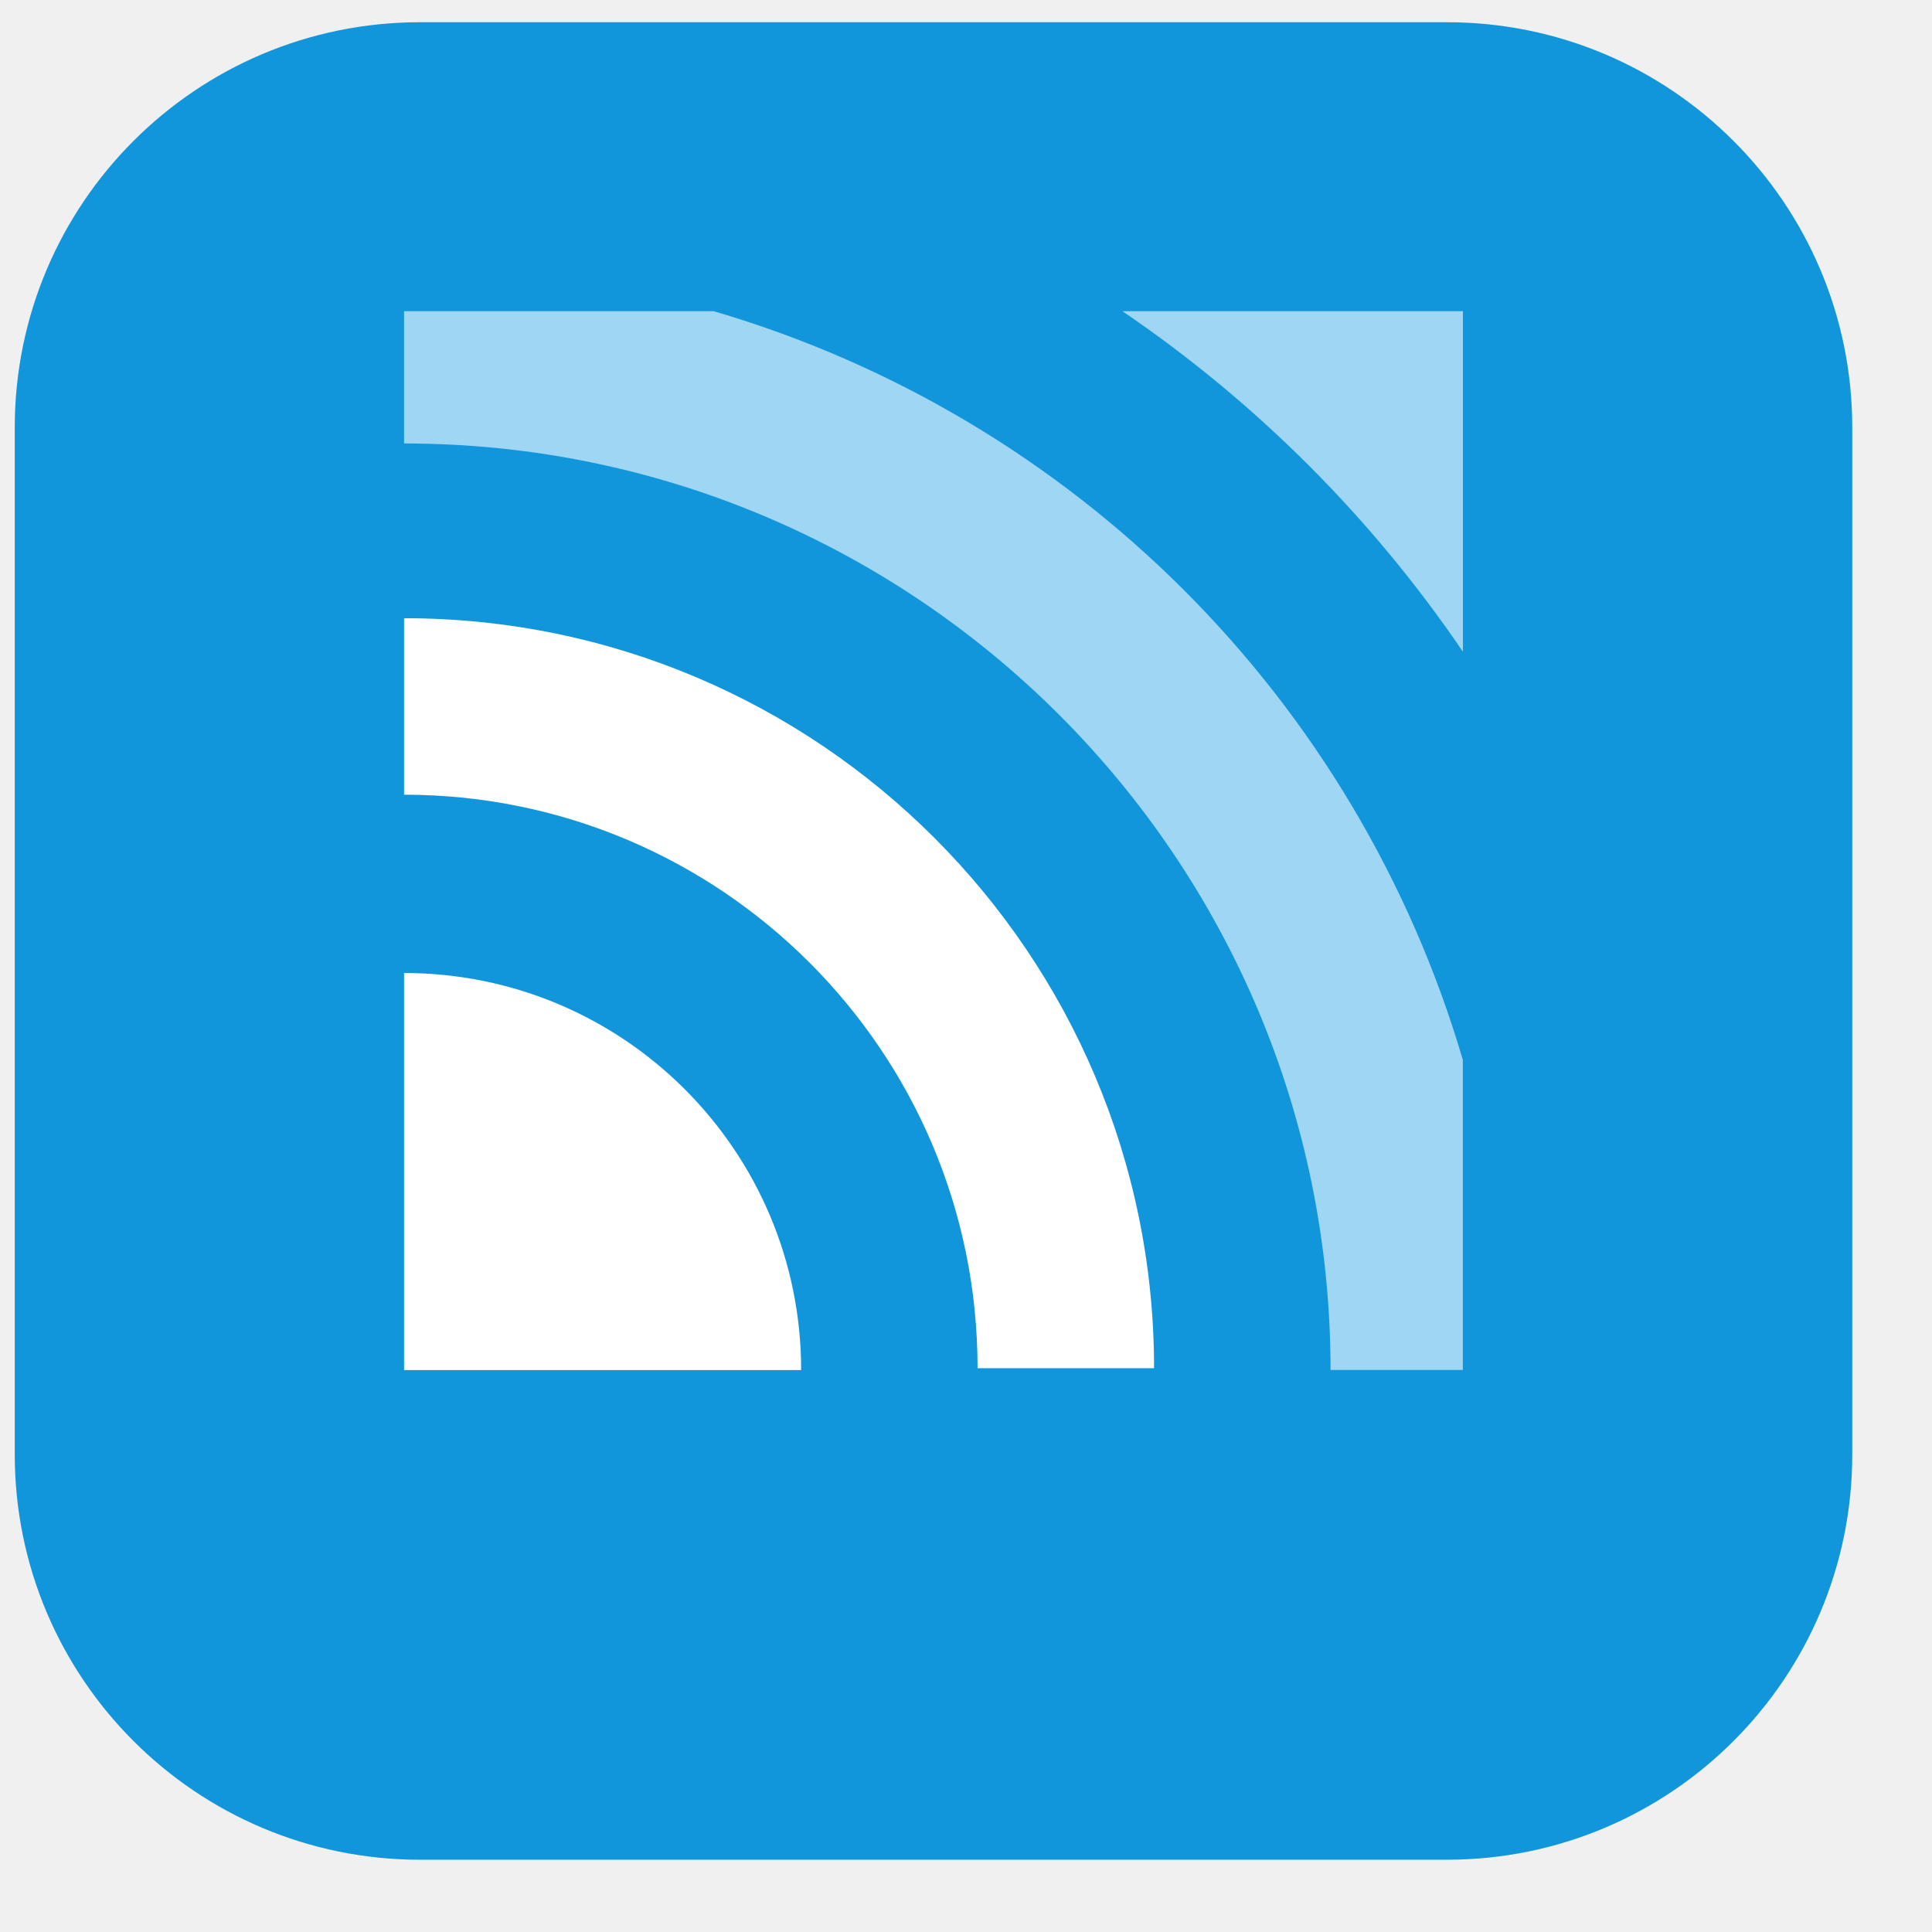
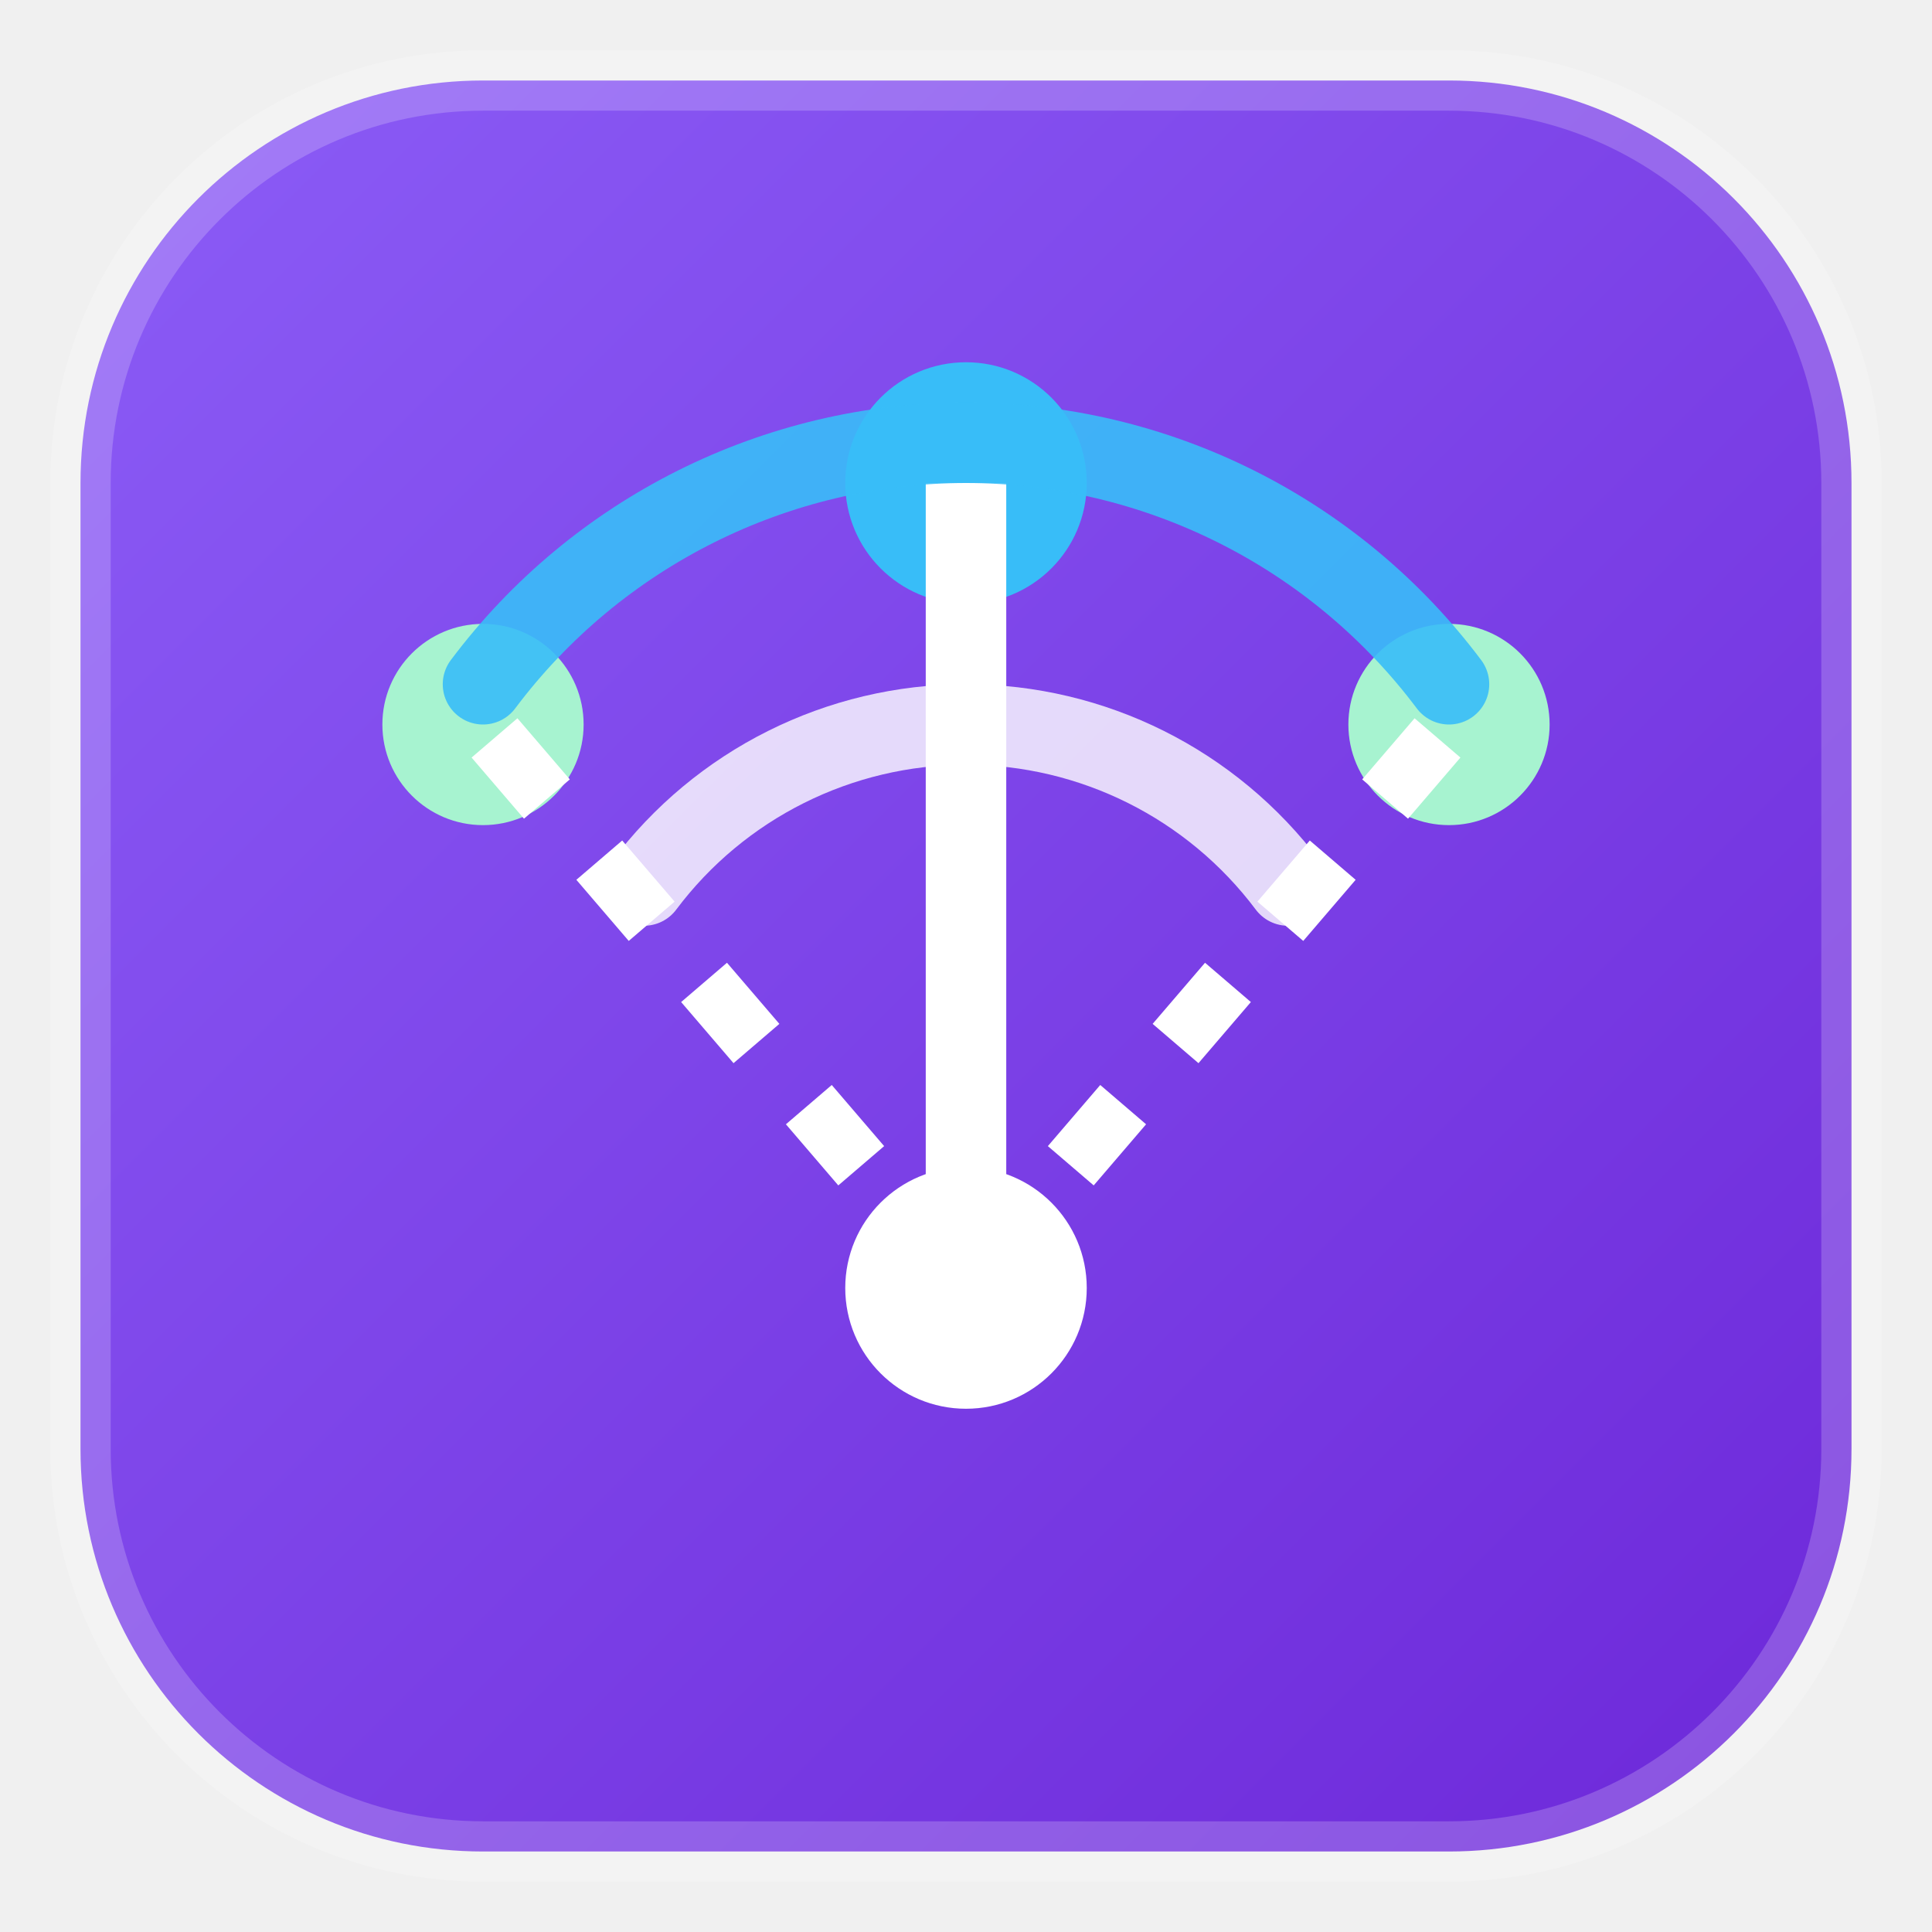
- <svg xmlns="http://www.w3.org/2000/svg" t="1786267217642" class="icon" viewBox="0 0 1032 1024" version="1.1" p-id="25175" width="200" height="200">
-   <path d="M772.883 989.397H224.392c-119.574 0-216.514-96.934-216.514-216.514V224.387c0-119.574 96.934-216.514 216.514-216.514H772.894c119.574 0 216.514 96.934 216.514 216.514v548.491c0 119.58-96.934 216.514-216.514 216.514z" fill="#1296db" p-id="25176" data-spm-anchor-id="a313x.search_index.0.i19.5caf3a81xSYCh5" class="" />
-   <path d="M781.433 162.256V344.12a687.203 687.203 0 0 0-181.906-181.912h181.869l0.037 0.042z m-0.037 400.055v165.467H710.726c0-273.328-221.572-494.894-494.894-494.894V162.214H381.209a590.379 590.379 0 0 1 400.23 400.097h-0.037z" fill="#9ed6f4" p-id="25177" data-spm-anchor-id="a313x.search_index.0.i18.5caf3a81xSYCh5" class="selected" />
-   <path d="M215.842 326.226c221.26 0 400.616 179.361 400.616 400.611H522.18a306.343 306.343 0 0 0-306.338-306.338V326.226z" fill="#FFFFFF" p-id="25178" data-spm-anchor-id="a313x.search_index.0.i21.5caf3a81xSYCh5" class="" />
-   <path d="M215.842 515.746a212.101 212.101 0 0 1 212.101 212.101H215.842V515.746z" fill="#FFFFFF" p-id="25179" data-spm-anchor-id="a313x.search_index.0.i22.5caf3a81xSYCh5" class="" />
+ <svg xmlns="http://www.w3.org/2000/svg" viewBox="0 0 48 48" width="100%" height="100%">
+   <defs>
+     <linearGradient id="mqtt-bg" x1="0%" y1="0%" x2="100%" y2="100%">
+       <stop offset="0%" stop-color="#8b5cf6" />
+       <stop offset="100%" stop-color="#6d28d9" />
+     </linearGradient>
+   </defs>
+   <rect x="2" y="2" width="44" height="44" rx="10" fill="url(#mqtt-bg)" stroke="rgba(255,255,255,0.2)" stroke-width="1.5" />
+   <circle cx="24" cy="32" r="3" fill="#ffffff" />
+   <circle cx="12" cy="18" r="2.5" fill="#a7f3d0" />
+   <circle cx="36" cy="18" r="2.5" fill="#a7f3d0" />
+   <circle cx="24" cy="12" r="3" fill="#38bdf8" />
+   <line x1="24" y1="32" x2="12" y2="18" stroke="#ffffff" stroke-width="1.5" stroke-dasharray="2 2" />
+   <line x1="24" y1="32" x2="36" y2="18" stroke="#ffffff" stroke-width="1.5" stroke-dasharray="2 2" />
+   <line x1="24" y1="32" x2="24" y2="12" stroke="#ffffff" stroke-width="2" />
+   <path d="M16 22 A 10 10 0 0 1 32 22" fill="none" stroke="#ffffff" stroke-width="2" stroke-linecap="round" opacity="0.8" />
+   <path d="M12 17 A 15 15 0 0 1 36 17" fill="none" stroke="#38bdf8" stroke-width="2" stroke-linecap="round" opacity="0.9" />
</svg>
